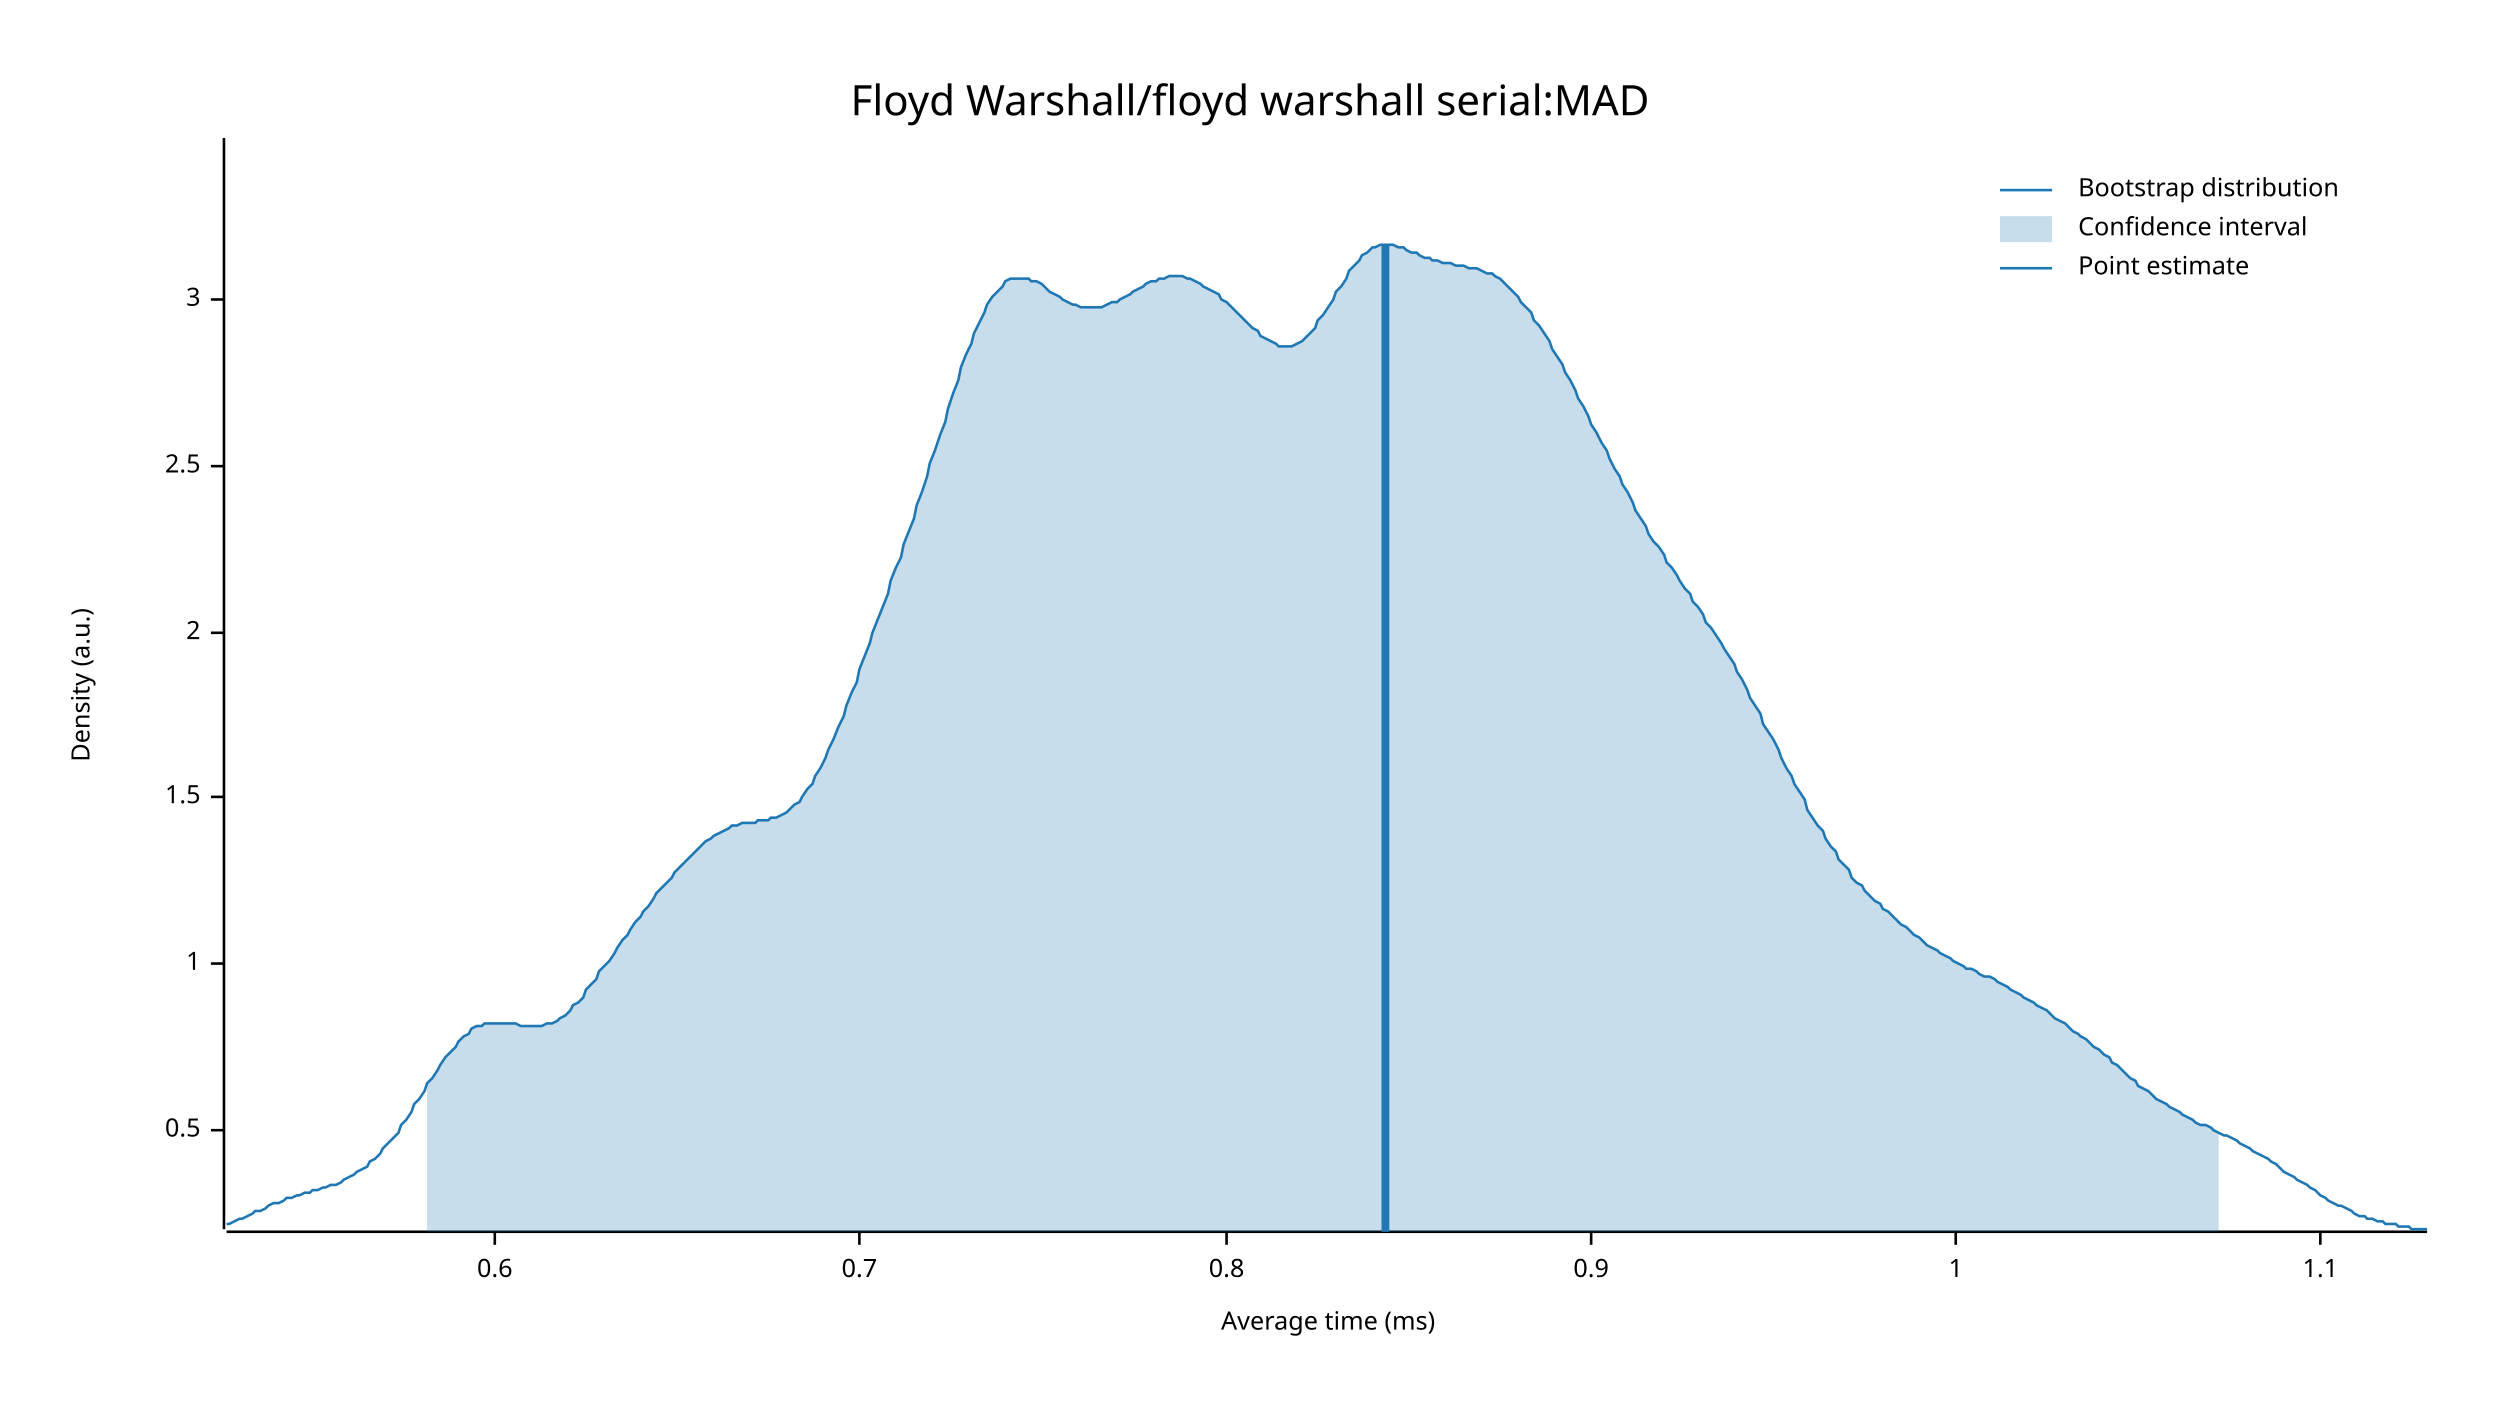
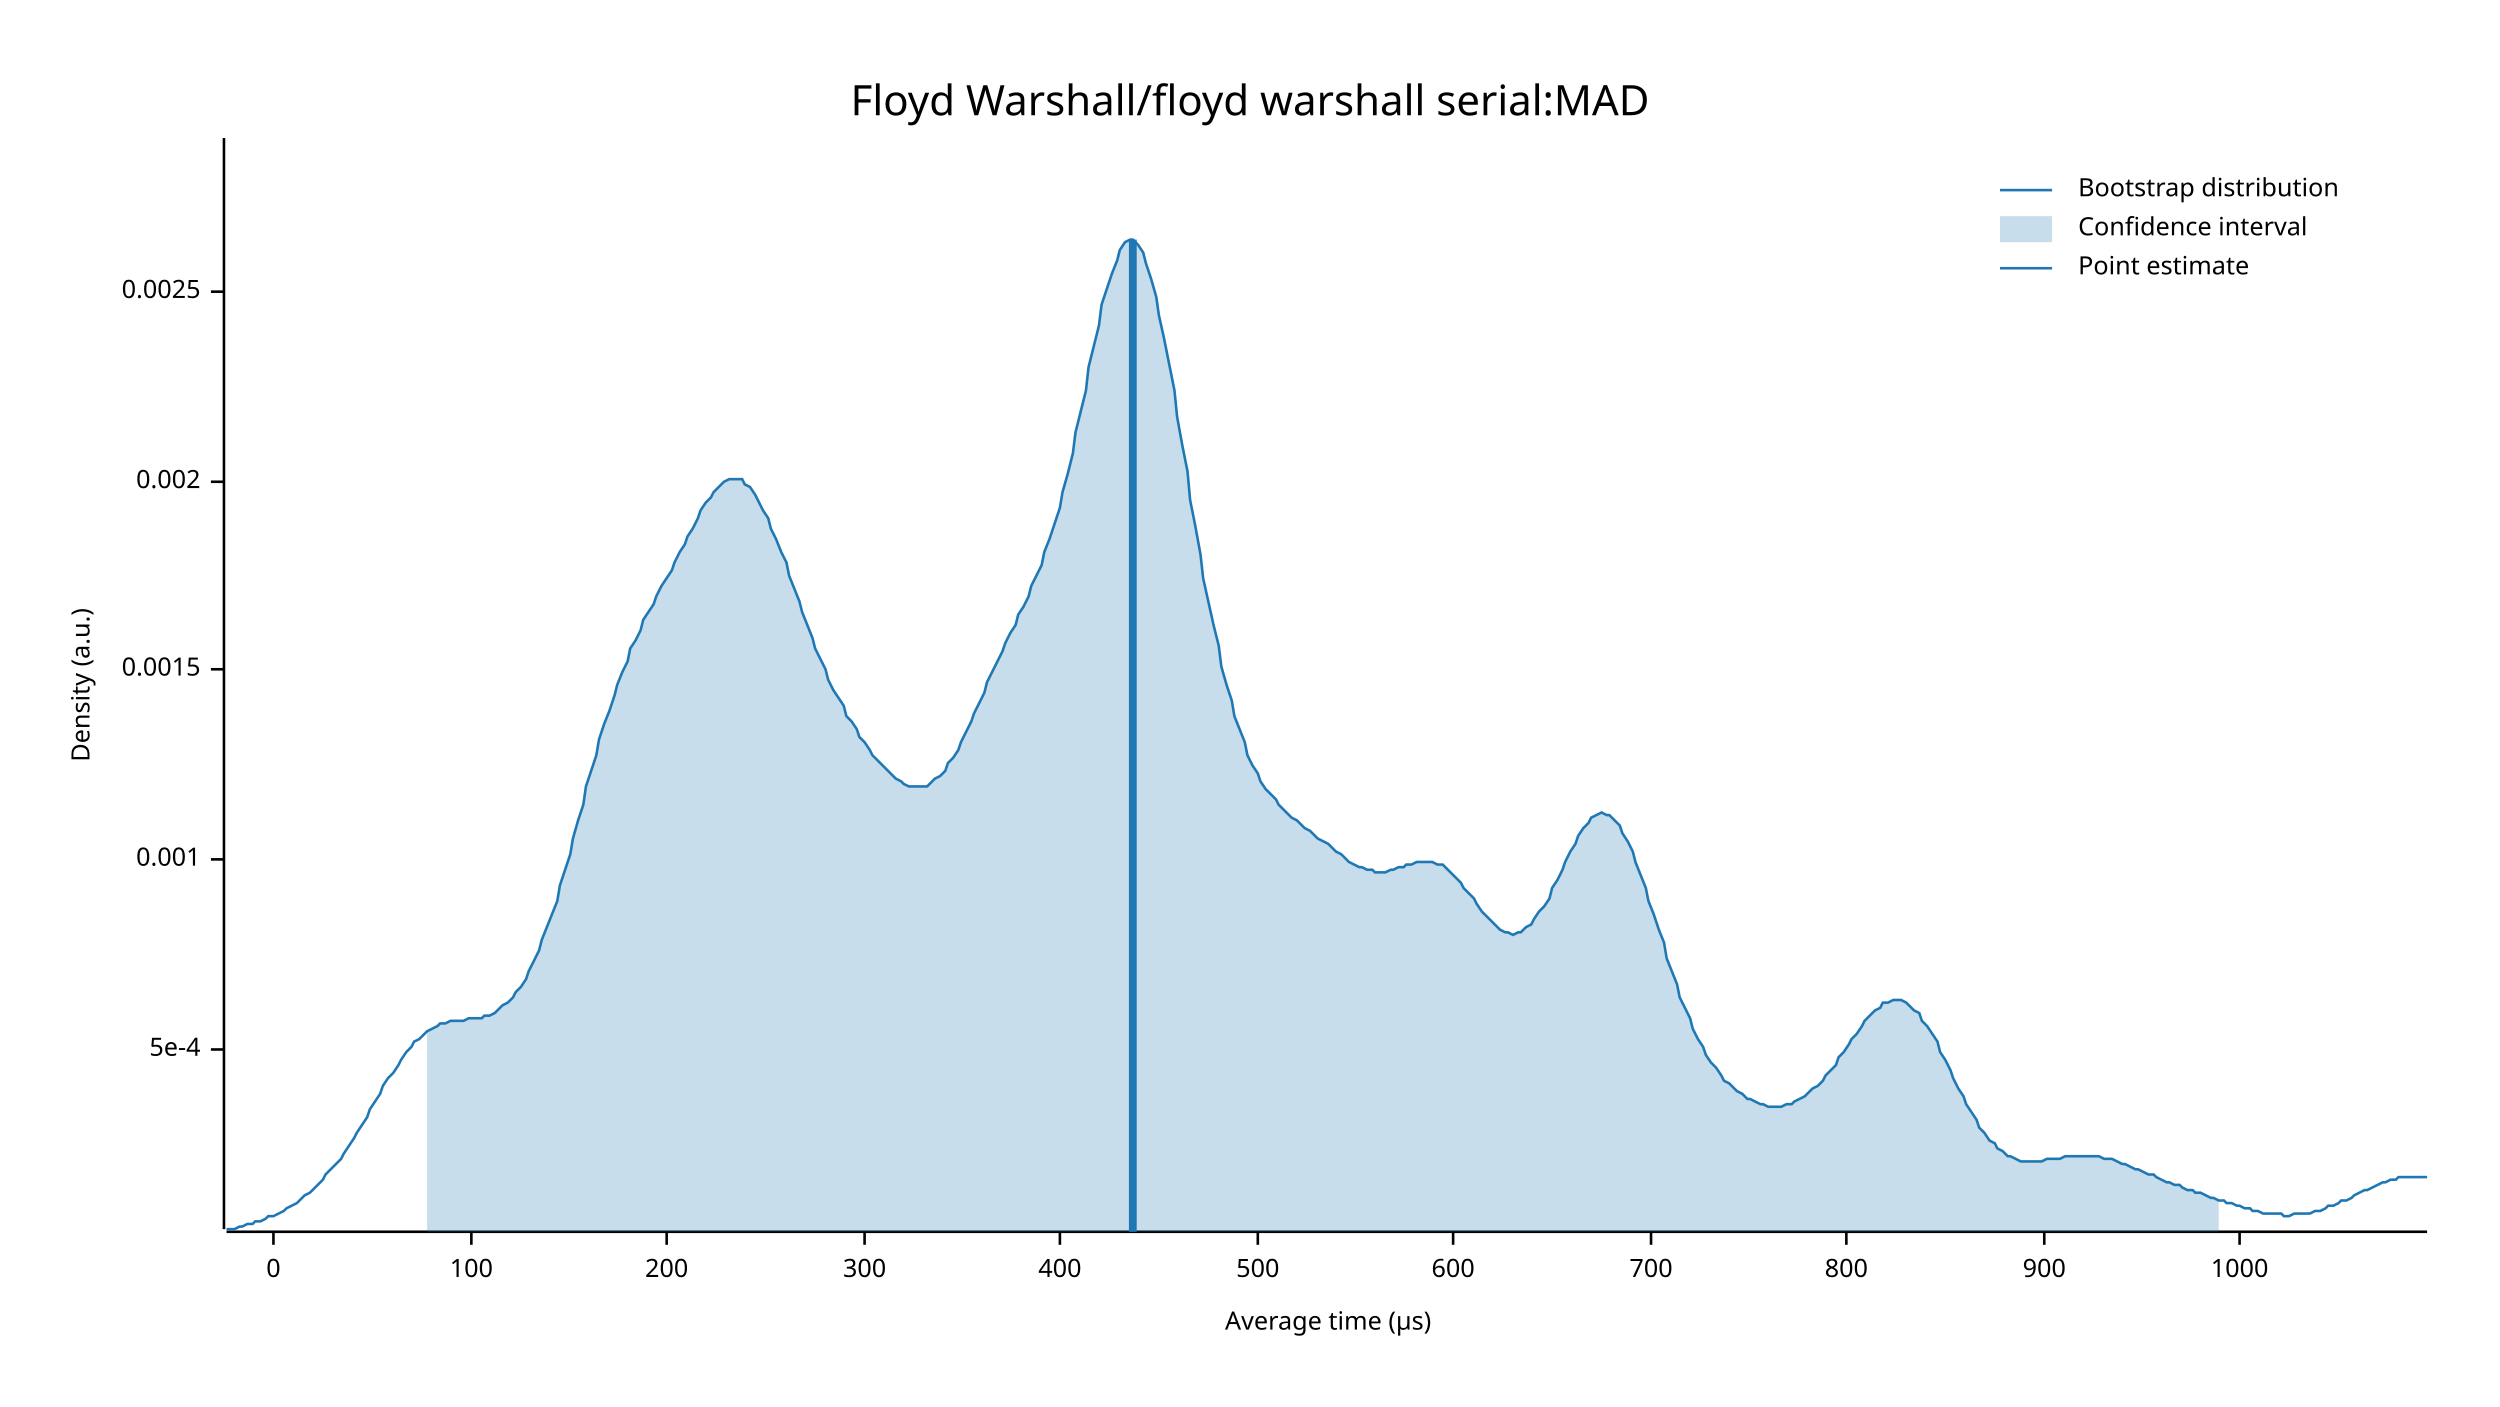
<svg xmlns="http://www.w3.org/2000/svg" width="960" height="540" viewBox="0 0 960 540">
  <text x="480" y="32" dy="0.76em" text-anchor="middle" font-family="sans-serif" font-size="16.129" opacity="1" fill="#000000">
Floyd Warshall/floyd warshall serial:MAD
</text>
  <text x="27" y="263" dy="0.76em" text-anchor="middle" font-family="sans-serif" font-size="9.677" opacity="1" fill="#000000" transform="rotate(270, 27, 263)">
Density (a.u.)
</text>
  <text x="510" y="513" dy="-0.5ex" text-anchor="middle" font-family="sans-serif" font-size="9.677" opacity="1" fill="#000000">
- Average time (ms)
+ Average time (µs)
</text>
  <polyline fill="none" opacity="1" stroke="#000000" stroke-width="1" points="86,53 86,472 " />
-   <text x="77" y="434" dy="0.5ex" text-anchor="end" font-family="sans-serif" font-size="9.677" opacity="1" fill="#000000">
- 0.5
+   <text x="77" y="403" dy="0.5ex" text-anchor="end" font-family="sans-serif" font-size="9.677" opacity="1" fill="#000000">
+ 5e-4
</text>
-   <polyline fill="none" opacity="1" stroke="#000000" stroke-width="1" points="81,434 86,434 " />
-   <text x="77" y="370" dy="0.5ex" text-anchor="end" font-family="sans-serif" font-size="9.677" opacity="1" fill="#000000">
- 1
+   <polyline fill="none" opacity="1" stroke="#000000" stroke-width="1" points="81,403 86,403 " />
+   <text x="77" y="330" dy="0.5ex" text-anchor="end" font-family="sans-serif" font-size="9.677" opacity="1" fill="#000000">
+ 0.001
</text>
-   <polyline fill="none" opacity="1" stroke="#000000" stroke-width="1" points="81,370 86,370 " />
-   <text x="77" y="306" dy="0.5ex" text-anchor="end" font-family="sans-serif" font-size="9.677" opacity="1" fill="#000000">
- 1.5
+   <polyline fill="none" opacity="1" stroke="#000000" stroke-width="1" points="81,330 86,330 " />
+   <text x="77" y="257" dy="0.5ex" text-anchor="end" font-family="sans-serif" font-size="9.677" opacity="1" fill="#000000">
+ 0.0015
</text>
-   <polyline fill="none" opacity="1" stroke="#000000" stroke-width="1" points="81,306 86,306 " />
-   <text x="77" y="243" dy="0.5ex" text-anchor="end" font-family="sans-serif" font-size="9.677" opacity="1" fill="#000000">
- 2
+   <polyline fill="none" opacity="1" stroke="#000000" stroke-width="1" points="81,257 86,257 " />
+   <text x="77" y="185" dy="0.5ex" text-anchor="end" font-family="sans-serif" font-size="9.677" opacity="1" fill="#000000">
+ 0.002
</text>
-   <polyline fill="none" opacity="1" stroke="#000000" stroke-width="1" points="81,243 86,243 " />
-   <text x="77" y="179" dy="0.5ex" text-anchor="end" font-family="sans-serif" font-size="9.677" opacity="1" fill="#000000">
- 2.5
+   <polyline fill="none" opacity="1" stroke="#000000" stroke-width="1" points="81,185 86,185 " />
+   <text x="77" y="112" dy="0.5ex" text-anchor="end" font-family="sans-serif" font-size="9.677" opacity="1" fill="#000000">
+ 0.0025
</text>
-   <polyline fill="none" opacity="1" stroke="#000000" stroke-width="1" points="81,179 86,179 " />
-   <text x="77" y="115" dy="0.5ex" text-anchor="end" font-family="sans-serif" font-size="9.677" opacity="1" fill="#000000">
- 3
+   <polyline fill="none" opacity="1" stroke="#000000" stroke-width="1" points="81,112 86,112 " />
+   <polyline fill="none" opacity="1" stroke="#000000" stroke-width="1" points="87,473 932,473 " />
+   <text x="105" y="483" dy="0.76em" text-anchor="middle" font-family="sans-serif" font-size="9.677" opacity="1" fill="#000000">
+ 0
</text>
-   <polyline fill="none" opacity="1" stroke="#000000" stroke-width="1" points="81,115 86,115 " />
-   <polyline fill="none" opacity="1" stroke="#000000" stroke-width="1" points="87,473 932,473 " />
-   <text x="190" y="483" dy="0.76em" text-anchor="middle" font-family="sans-serif" font-size="9.677" opacity="1" fill="#000000">
- 0.6
+   <polyline fill="none" opacity="1" stroke="#000000" stroke-width="1" points="105,473 105,478 " />
+   <text x="181" y="483" dy="0.76em" text-anchor="middle" font-family="sans-serif" font-size="9.677" opacity="1" fill="#000000">
+ 100
</text>
-   <polyline fill="none" opacity="1" stroke="#000000" stroke-width="1" points="190,473 190,478 " />
-   <text x="330" y="483" dy="0.76em" text-anchor="middle" font-family="sans-serif" font-size="9.677" opacity="1" fill="#000000">
- 0.7
+   <polyline fill="none" opacity="1" stroke="#000000" stroke-width="1" points="181,473 181,478 " />
+   <text x="256" y="483" dy="0.76em" text-anchor="middle" font-family="sans-serif" font-size="9.677" opacity="1" fill="#000000">
+ 200
</text>
-   <polyline fill="none" opacity="1" stroke="#000000" stroke-width="1" points="330,473 330,478 " />
-   <text x="471" y="483" dy="0.76em" text-anchor="middle" font-family="sans-serif" font-size="9.677" opacity="1" fill="#000000">
- 0.8
+   <polyline fill="none" opacity="1" stroke="#000000" stroke-width="1" points="256,473 256,478 " />
+   <text x="332" y="483" dy="0.76em" text-anchor="middle" font-family="sans-serif" font-size="9.677" opacity="1" fill="#000000">
+ 300
</text>
-   <polyline fill="none" opacity="1" stroke="#000000" stroke-width="1" points="471,473 471,478 " />
-   <text x="611" y="483" dy="0.76em" text-anchor="middle" font-family="sans-serif" font-size="9.677" opacity="1" fill="#000000">
- 0.9
+   <polyline fill="none" opacity="1" stroke="#000000" stroke-width="1" points="332,473 332,478 " />
+   <text x="407" y="483" dy="0.76em" text-anchor="middle" font-family="sans-serif" font-size="9.677" opacity="1" fill="#000000">
+ 400
</text>
-   <polyline fill="none" opacity="1" stroke="#000000" stroke-width="1" points="611,473 611,478 " />
-   <text x="751" y="483" dy="0.76em" text-anchor="middle" font-family="sans-serif" font-size="9.677" opacity="1" fill="#000000">
- 1
+   <polyline fill="none" opacity="1" stroke="#000000" stroke-width="1" points="407,473 407,478 " />
+   <text x="483" y="483" dy="0.76em" text-anchor="middle" font-family="sans-serif" font-size="9.677" opacity="1" fill="#000000">
+ 500
</text>
-   <polyline fill="none" opacity="1" stroke="#000000" stroke-width="1" points="751,473 751,478 " />
-   <text x="891" y="483" dy="0.76em" text-anchor="middle" font-family="sans-serif" font-size="9.677" opacity="1" fill="#000000">
- 1.1
+   <polyline fill="none" opacity="1" stroke="#000000" stroke-width="1" points="483,473 483,478 " />
+   <text x="558" y="483" dy="0.76em" text-anchor="middle" font-family="sans-serif" font-size="9.677" opacity="1" fill="#000000">
+ 600
</text>
-   <polyline fill="none" opacity="1" stroke="#000000" stroke-width="1" points="891,473 891,478 " />
-   <polyline fill="none" opacity="1" stroke="#1F78B4" stroke-width="1" points="87,470 88,470 90,469 92,468 93,468 95,467 97,466 98,465 100,465 102,464 103,463 105,462 107,462 109,461 110,460 112,460 114,459 115,459 117,458 119,458 120,457 122,457 124,456 125,456 127,455 129,455 131,454 132,453 134,452 136,451 137,450 139,449 141,448 142,446 144,445 146,443 147,441 149,439 151,437 153,435 154,432 156,430 158,427 159,424 161,422 163,419 164,416 166,414 168,411 169,409 171,406 173,404 175,402 176,400 178,398 180,397 181,395 183,394 185,394 186,393 188,393 190,393 191,393 193,393 195,393 197,393 198,393 200,394 202,394 203,394 205,394 207,394 208,394 210,393 212,393 214,392 215,391 217,390 219,388 220,386 222,385 224,383 225,380 227,378 229,376 230,373 232,371 234,369 236,366 237,364 239,361 241,359 242,357 244,354 246,352 247,350 249,348 251,345 252,343 254,341 256,339 258,337 259,335 261,333 263,331 264,330 266,328 268,326 269,325 271,323 273,322 274,321 276,320 278,319 280,318 281,317 283,317 285,316 286,316 288,316 290,316 291,315 293,315 295,315 296,314 298,314 300,313 302,312 303,311 305,309 307,308 308,306 310,303 312,301 313,298 315,295 317,291 318,288 320,284 322,279 324,275 325,271 327,266 329,262 330,257 332,252 334,247 335,243 337,238 339,233 341,228 342,223 344,218 346,214 347,209 349,204 351,199 352,194 354,189 356,183 357,178 359,173 361,167 363,162 364,157 366,151 368,146 369,141 371,136 373,132 374,128 376,124 378,120 379,117 381,114 383,112 385,110 386,108 388,107 390,107 391,107 393,107 395,107 396,108 398,108 400,109 401,110 403,112 405,113 407,114 408,115 410,116 412,117 413,117 415,118 417,118 418,118 420,118 422,118 423,118 425,117 427,116 429,116 430,115 432,114 434,113 435,112 437,111 439,110 440,109 442,108 444,108 445,107 447,107 449,106 451,106 452,106 454,106 456,107 457,107 459,108 461,109 462,110 464,111 466,112 468,113 469,115 471,116 473,118 474,119 476,121 478,123 479,124 481,126 483,127 484,129 486,130 488,131 490,132 491,133 493,133 495,133 496,133 498,132 500,131 501,130 503,128 505,126 506,123 508,121 510,118 512,115 513,112 515,110 517,107 518,104 520,102 522,100 523,98 525,97 527,95 528,95 530,94 532,94 534,94 535,94 537,95 539,95 540,96 542,97 544,97 545,98 547,99 549,99 550,100 552,100 554,101 556,101 557,101 559,102 561,102 562,102 564,103 566,103 567,103 569,104 571,105 573,105 574,106 576,107 578,109 579,110 581,112 583,114 584,116 586,118 588,120 589,123 591,125 593,128 595,131 596,134 598,137 600,140 601,143 603,146 605,150 606,153 608,156 610,160 611,163 613,166 615,170 617,173 618,176 620,180 622,183 623,186 625,189 627,193 628,196 630,199 632,202 633,205 635,208 637,210 639,213 640,216 642,218 644,221 645,223 647,226 649,228 650,231 652,233 654,236 655,239 657,241 659,244 661,247 662,249 664,252 666,255 667,258 669,261 671,265 672,268 674,271 676,274 677,278 679,281 681,284 683,288 684,291 686,295 688,298 689,301 691,304 693,307 694,311 696,314 698,317 700,319 701,322 703,325 705,327 706,330 708,332 710,334 711,337 713,339 715,340 716,342 718,344 720,346 722,347 723,349 725,350 727,352 728,353 730,355 732,356 733,357 735,359 737,360 738,361 740,363 742,364 744,365 745,366 747,367 749,368 750,369 752,370 754,371 755,372 757,372 759,373 760,374 762,375 764,375 766,376 767,377 769,378 771,379 772,380 774,381 776,382 777,383 779,384 781,385 782,386 784,387 786,388 788,390 789,391 791,392 793,393 794,394 796,396 798,397 799,398 801,399 803,401 804,402 806,403 808,405 810,406 811,408 813,409 815,411 816,412 818,414 820,415 821,417 823,418 825,419 827,421 828,422 830,423 832,424 833,425 835,426 837,427 838,428 840,429 842,430 843,431 845,432 847,432 849,433 850,434 852,435 854,436 855,436 857,437 859,438 860,439 862,440 864,441 865,442 867,443 869,444 871,445 872,446 874,447 876,449 877,450 879,451 881,452 882,453 884,454 886,455 887,456 889,457 891,459 893,460 894,461 896,462 898,463 899,463 901,464 903,465 904,466 906,467 908,467 909,468 911,468 913,469 915,469 916,470 918,470 920,470 921,471 923,471 925,471 926,472 928,472 930,472 932,472 " />
-   <polygon opacity="0.25" fill="#1F78B4" points="164,416 166,414 168,411 169,409 171,406 173,404 175,402 176,400 178,398 180,397 181,395 183,394 185,394 186,393 188,393 190,393 191,393 193,393 195,393 197,393 198,393 200,394 202,394 203,394 205,394 207,394 208,394 210,393 212,393 214,392 215,391 217,390 219,388 220,386 222,385 224,383 225,380 227,378 229,376 230,373 232,371 234,369 236,366 237,364 239,361 241,359 242,357 244,354 246,352 247,350 249,348 251,345 252,343 254,341 256,339 258,337 259,335 261,333 263,331 264,330 266,328 268,326 269,325 271,323 273,322 274,321 276,320 278,319 280,318 281,317 283,317 285,316 286,316 288,316 290,316 291,315 293,315 295,315 296,314 298,314 300,313 302,312 303,311 305,309 307,308 308,306 310,303 312,301 313,298 315,295 317,291 318,288 320,284 322,279 324,275 325,271 327,266 329,262 330,257 332,252 334,247 335,243 337,238 339,233 341,228 342,223 344,218 346,214 347,209 349,204 351,199 352,194 354,189 356,183 357,178 359,173 361,167 363,162 364,157 366,151 368,146 369,141 371,136 373,132 374,128 376,124 378,120 379,117 381,114 383,112 385,110 386,108 388,107 390,107 391,107 393,107 395,107 396,108 398,108 400,109 401,110 403,112 405,113 407,114 408,115 410,116 412,117 413,117 415,118 417,118 418,118 420,118 422,118 423,118 425,117 427,116 429,116 430,115 432,114 434,113 435,112 437,111 439,110 440,109 442,108 444,108 445,107 447,107 449,106 451,106 452,106 454,106 456,107 457,107 459,108 461,109 462,110 464,111 466,112 468,113 469,115 471,116 473,118 474,119 476,121 478,123 479,124 481,126 483,127 484,129 486,130 488,131 490,132 491,133 493,133 495,133 496,133 498,132 500,131 501,130 503,128 505,126 506,123 508,121 510,118 512,115 513,112 515,110 517,107 518,104 520,102 522,100 523,98 525,97 527,95 528,95 530,94 532,94 534,94 535,94 537,95 539,95 540,96 542,97 544,97 545,98 547,99 549,99 550,100 552,100 554,101 556,101 557,101 559,102 561,102 562,102 564,103 566,103 567,103 569,104 571,105 573,105 574,106 576,107 578,109 579,110 581,112 583,114 584,116 586,118 588,120 589,123 591,125 593,128 595,131 596,134 598,137 600,140 601,143 603,146 605,150 606,153 608,156 610,160 611,163 613,166 615,170 617,173 618,176 620,180 622,183 623,186 625,189 627,193 628,196 630,199 632,202 633,205 635,208 637,210 639,213 640,216 642,218 644,221 645,223 647,226 649,228 650,231 652,233 654,236 655,239 657,241 659,244 661,247 662,249 664,252 666,255 667,258 669,261 671,265 672,268 674,271 676,274 677,278 679,281 681,284 683,288 684,291 686,295 688,298 689,301 691,304 693,307 694,311 696,314 698,317 700,319 701,322 703,325 705,327 706,330 708,332 710,334 711,337 713,339 715,340 716,342 718,344 720,346 722,347 723,349 725,350 727,352 728,353 730,355 732,356 733,357 735,359 737,360 738,361 740,363 742,364 744,365 745,366 747,367 749,368 750,369 752,370 754,371 755,372 757,372 759,373 760,374 762,375 764,375 766,376 767,377 769,378 771,379 772,380 774,381 776,382 777,383 779,384 781,385 782,386 784,387 786,388 788,390 789,391 791,392 793,393 794,394 796,396 798,397 799,398 801,399 803,401 804,402 806,403 808,405 810,406 811,408 813,409 815,411 816,412 818,414 820,415 821,417 823,418 825,419 827,421 828,422 830,423 832,424 833,425 835,426 837,427 838,428 840,429 842,430 843,431 845,432 847,432 849,433 850,434 852,435 852,473 164,473 " />
-   <polyline fill="none" opacity="1" stroke="#1F78B4" stroke-width="3" points="532,473 532,94 " />
+   <polyline fill="none" opacity="1" stroke="#000000" stroke-width="1" points="558,473 558,478 " />
+   <text x="634" y="483" dy="0.76em" text-anchor="middle" font-family="sans-serif" font-size="9.677" opacity="1" fill="#000000">
+ 700
+ </text>
+   <polyline fill="none" opacity="1" stroke="#000000" stroke-width="1" points="634,473 634,478 " />
+   <text x="709" y="483" dy="0.76em" text-anchor="middle" font-family="sans-serif" font-size="9.677" opacity="1" fill="#000000">
+ 800
+ </text>
+   <polyline fill="none" opacity="1" stroke="#000000" stroke-width="1" points="709,473 709,478 " />
+   <text x="785" y="483" dy="0.76em" text-anchor="middle" font-family="sans-serif" font-size="9.677" opacity="1" fill="#000000">
+ 900
+ </text>
+   <polyline fill="none" opacity="1" stroke="#000000" stroke-width="1" points="785,473 785,478 " />
+   <text x="860" y="483" dy="0.76em" text-anchor="middle" font-family="sans-serif" font-size="9.677" opacity="1" fill="#000000">
+ 1000
+ </text>
+   <polyline fill="none" opacity="1" stroke="#000000" stroke-width="1" points="860,473 860,478 " />
+   <polyline fill="none" opacity="1" stroke="#1F78B4" stroke-width="1" points="87,472 88,472 90,472 92,471 93,471 95,470 97,470 98,469 100,469 102,468 103,467 105,467 107,466 109,465 110,464 112,463 114,462 115,461 117,459 119,458 120,457 122,455 124,453 125,451 127,449 129,447 131,445 132,443 134,440 136,437 137,435 139,432 141,429 142,426 144,423 146,420 147,417 149,414 151,412 153,409 154,407 156,404 158,402 159,400 161,399 163,397 164,396 166,395 168,394 169,393 171,393 173,392 175,392 176,392 178,392 180,391 181,391 183,391 185,391 186,390 188,390 190,389 191,388 193,386 195,385 197,383 198,381 200,379 202,376 203,373 205,369 207,365 208,361 210,356 212,351 214,346 215,340 217,334 219,328 220,322 222,315 224,309 225,302 227,296 229,290 230,284 232,278 234,273 236,267 237,263 239,258 241,254 242,249 244,246 246,242 247,238 249,235 251,232 252,229 254,225 256,222 258,219 259,216 261,212 263,209 264,206 266,203 268,199 269,196 271,193 273,191 274,189 276,187 278,185 280,184 281,184 283,184 285,184 286,186 288,187 290,190 291,192 293,196 295,199 296,203 298,207 300,212 302,216 303,221 305,226 307,231 308,235 310,240 312,245 313,249 315,253 317,257 318,261 320,265 322,268 324,271 325,275 327,277 329,280 330,283 332,285 334,288 335,290 337,292 339,294 341,296 342,297 344,299 346,300 347,301 349,302 351,302 352,302 354,302 356,302 357,301 359,299 361,298 363,296 364,293 366,291 368,288 369,285 371,281 373,277 374,274 376,270 378,266 379,262 381,258 383,254 385,250 386,247 388,243 390,240 391,236 393,233 395,229 396,225 398,221 400,217 401,212 403,207 405,201 407,195 408,189 410,182 412,174 413,166 415,158 417,150 418,141 420,133 422,125 423,117 425,111 427,105 429,100 430,96 432,93 434,92 435,92 437,94 439,97 440,101 442,107 444,114 445,121 447,130 449,140 451,150 452,160 454,171 456,181 457,192 459,202 461,213 462,222 464,231 466,240 468,248 469,256 471,263 473,269 474,275 476,280 478,285 479,290 481,294 483,297 484,300 486,303 488,305 490,307 491,309 493,311 495,313 496,314 498,315 500,317 501,318 503,319 505,321 506,322 508,323 510,324 512,326 513,327 515,328 517,330 518,331 520,332 522,333 523,333 525,334 527,334 528,335 530,335 532,335 534,334 535,334 537,333 539,333 540,332 542,332 544,331 545,331 547,331 549,331 550,331 552,332 554,332 556,334 557,335 559,337 561,339 562,341 564,343 566,345 567,347 569,350 571,352 573,354 574,355 576,357 578,358 579,358 581,359 583,358 584,358 586,356 588,355 589,353 591,350 593,348 595,345 596,341 598,338 600,334 601,331 603,327 605,324 606,321 608,318 610,316 611,314 613,313 615,312 617,313 618,313 620,315 622,317 623,320 625,323 627,327 628,331 630,336 632,341 633,346 635,351 637,357 639,362 640,368 642,373 644,378 645,383 647,387 649,391 650,395 652,399 654,402 655,405 657,408 659,410 661,413 662,415 664,416 666,418 667,419 669,420 671,422 672,422 674,423 676,424 677,424 679,425 681,425 683,425 684,425 686,424 688,424 689,423 691,422 693,421 694,420 696,418 698,417 700,415 701,413 703,411 705,409 706,406 708,404 710,401 711,399 713,397 715,394 716,392 718,390 720,388 722,387 723,385 725,385 727,384 728,384 730,384 732,385 733,386 735,388 737,389 738,392 740,394 742,397 744,400 745,404 747,407 749,411 750,414 752,418 754,421 755,424 757,427 759,430 760,433 762,435 764,438 766,439 767,441 769,442 771,444 772,444 774,445 776,446 777,446 779,446 781,446 782,446 784,446 786,445 788,445 789,445 791,445 793,444 794,444 796,444 798,444 799,444 801,444 803,444 804,444 806,444 808,445 810,445 811,445 813,446 815,447 816,447 818,448 820,449 821,449 823,450 825,451 827,451 828,452 830,453 832,454 833,454 835,455 837,455 838,456 840,457 842,457 843,458 845,458 847,459 849,460 850,460 852,461 854,461 855,462 857,462 859,463 860,463 862,464 864,464 865,465 867,465 869,466 871,466 872,466 874,466 876,466 877,467 879,467 881,466 882,466 884,466 886,466 887,466 889,465 891,465 893,464 894,463 896,463 898,462 899,461 901,461 903,460 904,459 906,458 908,457 909,457 911,456 913,455 915,454 916,454 918,453 920,453 921,452 923,452 925,452 926,452 928,452 930,452 932,452 " />
+   <polygon opacity="0.25" fill="#1F78B4" points="164,396 166,395 168,394 169,393 171,393 173,392 175,392 176,392 178,392 180,391 181,391 183,391 185,391 186,390 188,390 190,389 191,388 193,386 195,385 197,383 198,381 200,379 202,376 203,373 205,369 207,365 208,361 210,356 212,351 214,346 215,340 217,334 219,328 220,322 222,315 224,309 225,302 227,296 229,290 230,284 232,278 234,273 236,267 237,263 239,258 241,254 242,249 244,246 246,242 247,238 249,235 251,232 252,229 254,225 256,222 258,219 259,216 261,212 263,209 264,206 266,203 268,199 269,196 271,193 273,191 274,189 276,187 278,185 280,184 281,184 283,184 285,184 286,186 288,187 290,190 291,192 293,196 295,199 296,203 298,207 300,212 302,216 303,221 305,226 307,231 308,235 310,240 312,245 313,249 315,253 317,257 318,261 320,265 322,268 324,271 325,275 327,277 329,280 330,283 332,285 334,288 335,290 337,292 339,294 341,296 342,297 344,299 346,300 347,301 349,302 351,302 352,302 354,302 356,302 357,301 359,299 361,298 363,296 364,293 366,291 368,288 369,285 371,281 373,277 374,274 376,270 378,266 379,262 381,258 383,254 385,250 386,247 388,243 390,240 391,236 393,233 395,229 396,225 398,221 400,217 401,212 403,207 405,201 407,195 408,189 410,182 412,174 413,166 415,158 417,150 418,141 420,133 422,125 423,117 425,111 427,105 429,100 430,96 432,93 434,92 435,92 437,94 439,97 440,101 442,107 444,114 445,121 447,130 449,140 451,150 452,160 454,171 456,181 457,192 459,202 461,213 462,222 464,231 466,240 468,248 469,256 471,263 473,269 474,275 476,280 478,285 479,290 481,294 483,297 484,300 486,303 488,305 490,307 491,309 493,311 495,313 496,314 498,315 500,317 501,318 503,319 505,321 506,322 508,323 510,324 512,326 513,327 515,328 517,330 518,331 520,332 522,333 523,333 525,334 527,334 528,335 530,335 532,335 534,334 535,334 537,333 539,333 540,332 542,332 544,331 545,331 547,331 549,331 550,331 552,332 554,332 556,334 557,335 559,337 561,339 562,341 564,343 566,345 567,347 569,350 571,352 573,354 574,355 576,357 578,358 579,358 581,359 583,358 584,358 586,356 588,355 589,353 591,350 593,348 595,345 596,341 598,338 600,334 601,331 603,327 605,324 606,321 608,318 610,316 611,314 613,313 615,312 617,313 618,313 620,315 622,317 623,320 625,323 627,327 628,331 630,336 632,341 633,346 635,351 637,357 639,362 640,368 642,373 644,378 645,383 647,387 649,391 650,395 652,399 654,402 655,405 657,408 659,410 661,413 662,415 664,416 666,418 667,419 669,420 671,422 672,422 674,423 676,424 677,424 679,425 681,425 683,425 684,425 686,424 688,424 689,423 691,422 693,421 694,420 696,418 698,417 700,415 701,413 703,411 705,409 706,406 708,404 710,401 711,399 713,397 715,394 716,392 718,390 720,388 722,387 723,385 725,385 727,384 728,384 730,384 732,385 733,386 735,388 737,389 738,392 740,394 742,397 744,400 745,404 747,407 749,411 750,414 752,418 754,421 755,424 757,427 759,430 760,433 762,435 764,438 766,439 767,441 769,442 771,444 772,444 774,445 776,446 777,446 779,446 781,446 782,446 784,446 786,445 788,445 789,445 791,445 793,444 794,444 796,444 798,444 799,444 801,444 803,444 804,444 806,444 808,445 810,445 811,445 813,446 815,447 816,447 818,448 820,449 821,449 823,450 825,451 827,451 828,452 830,453 832,454 833,454 835,455 837,455 838,456 840,457 842,457 843,458 845,458 847,459 849,460 850,460 852,461 852,473 164,473 " />
+   <polyline fill="none" opacity="1" stroke="#1F78B4" stroke-width="3" points="435,473 435,92 " />
  <text x="798" y="68" dy="0.76em" text-anchor="start" font-family="sans-serif" font-size="9.677" opacity="1" fill="#000000">
Bootstrap distribution
</text>
  <text x="798" y="83" dy="0.76em" text-anchor="start" font-family="sans-serif" font-size="9.677" opacity="1" fill="#000000">
Confidence interval
</text>
  <text x="798" y="98" dy="0.76em" text-anchor="start" font-family="sans-serif" font-size="9.677" opacity="1" fill="#000000">
Point estimate
</text>
  <polyline fill="none" opacity="1" stroke="#1F78B4" stroke-width="1" points="768,73 788,73 " />
  <rect x="768" y="83" width="20" height="10" opacity="0.25" fill="#1F78B4" stroke="none" />
  <polyline fill="none" opacity="1" stroke="#1F78B4" stroke-width="1" points="768,103 788,103 " />
</svg>
